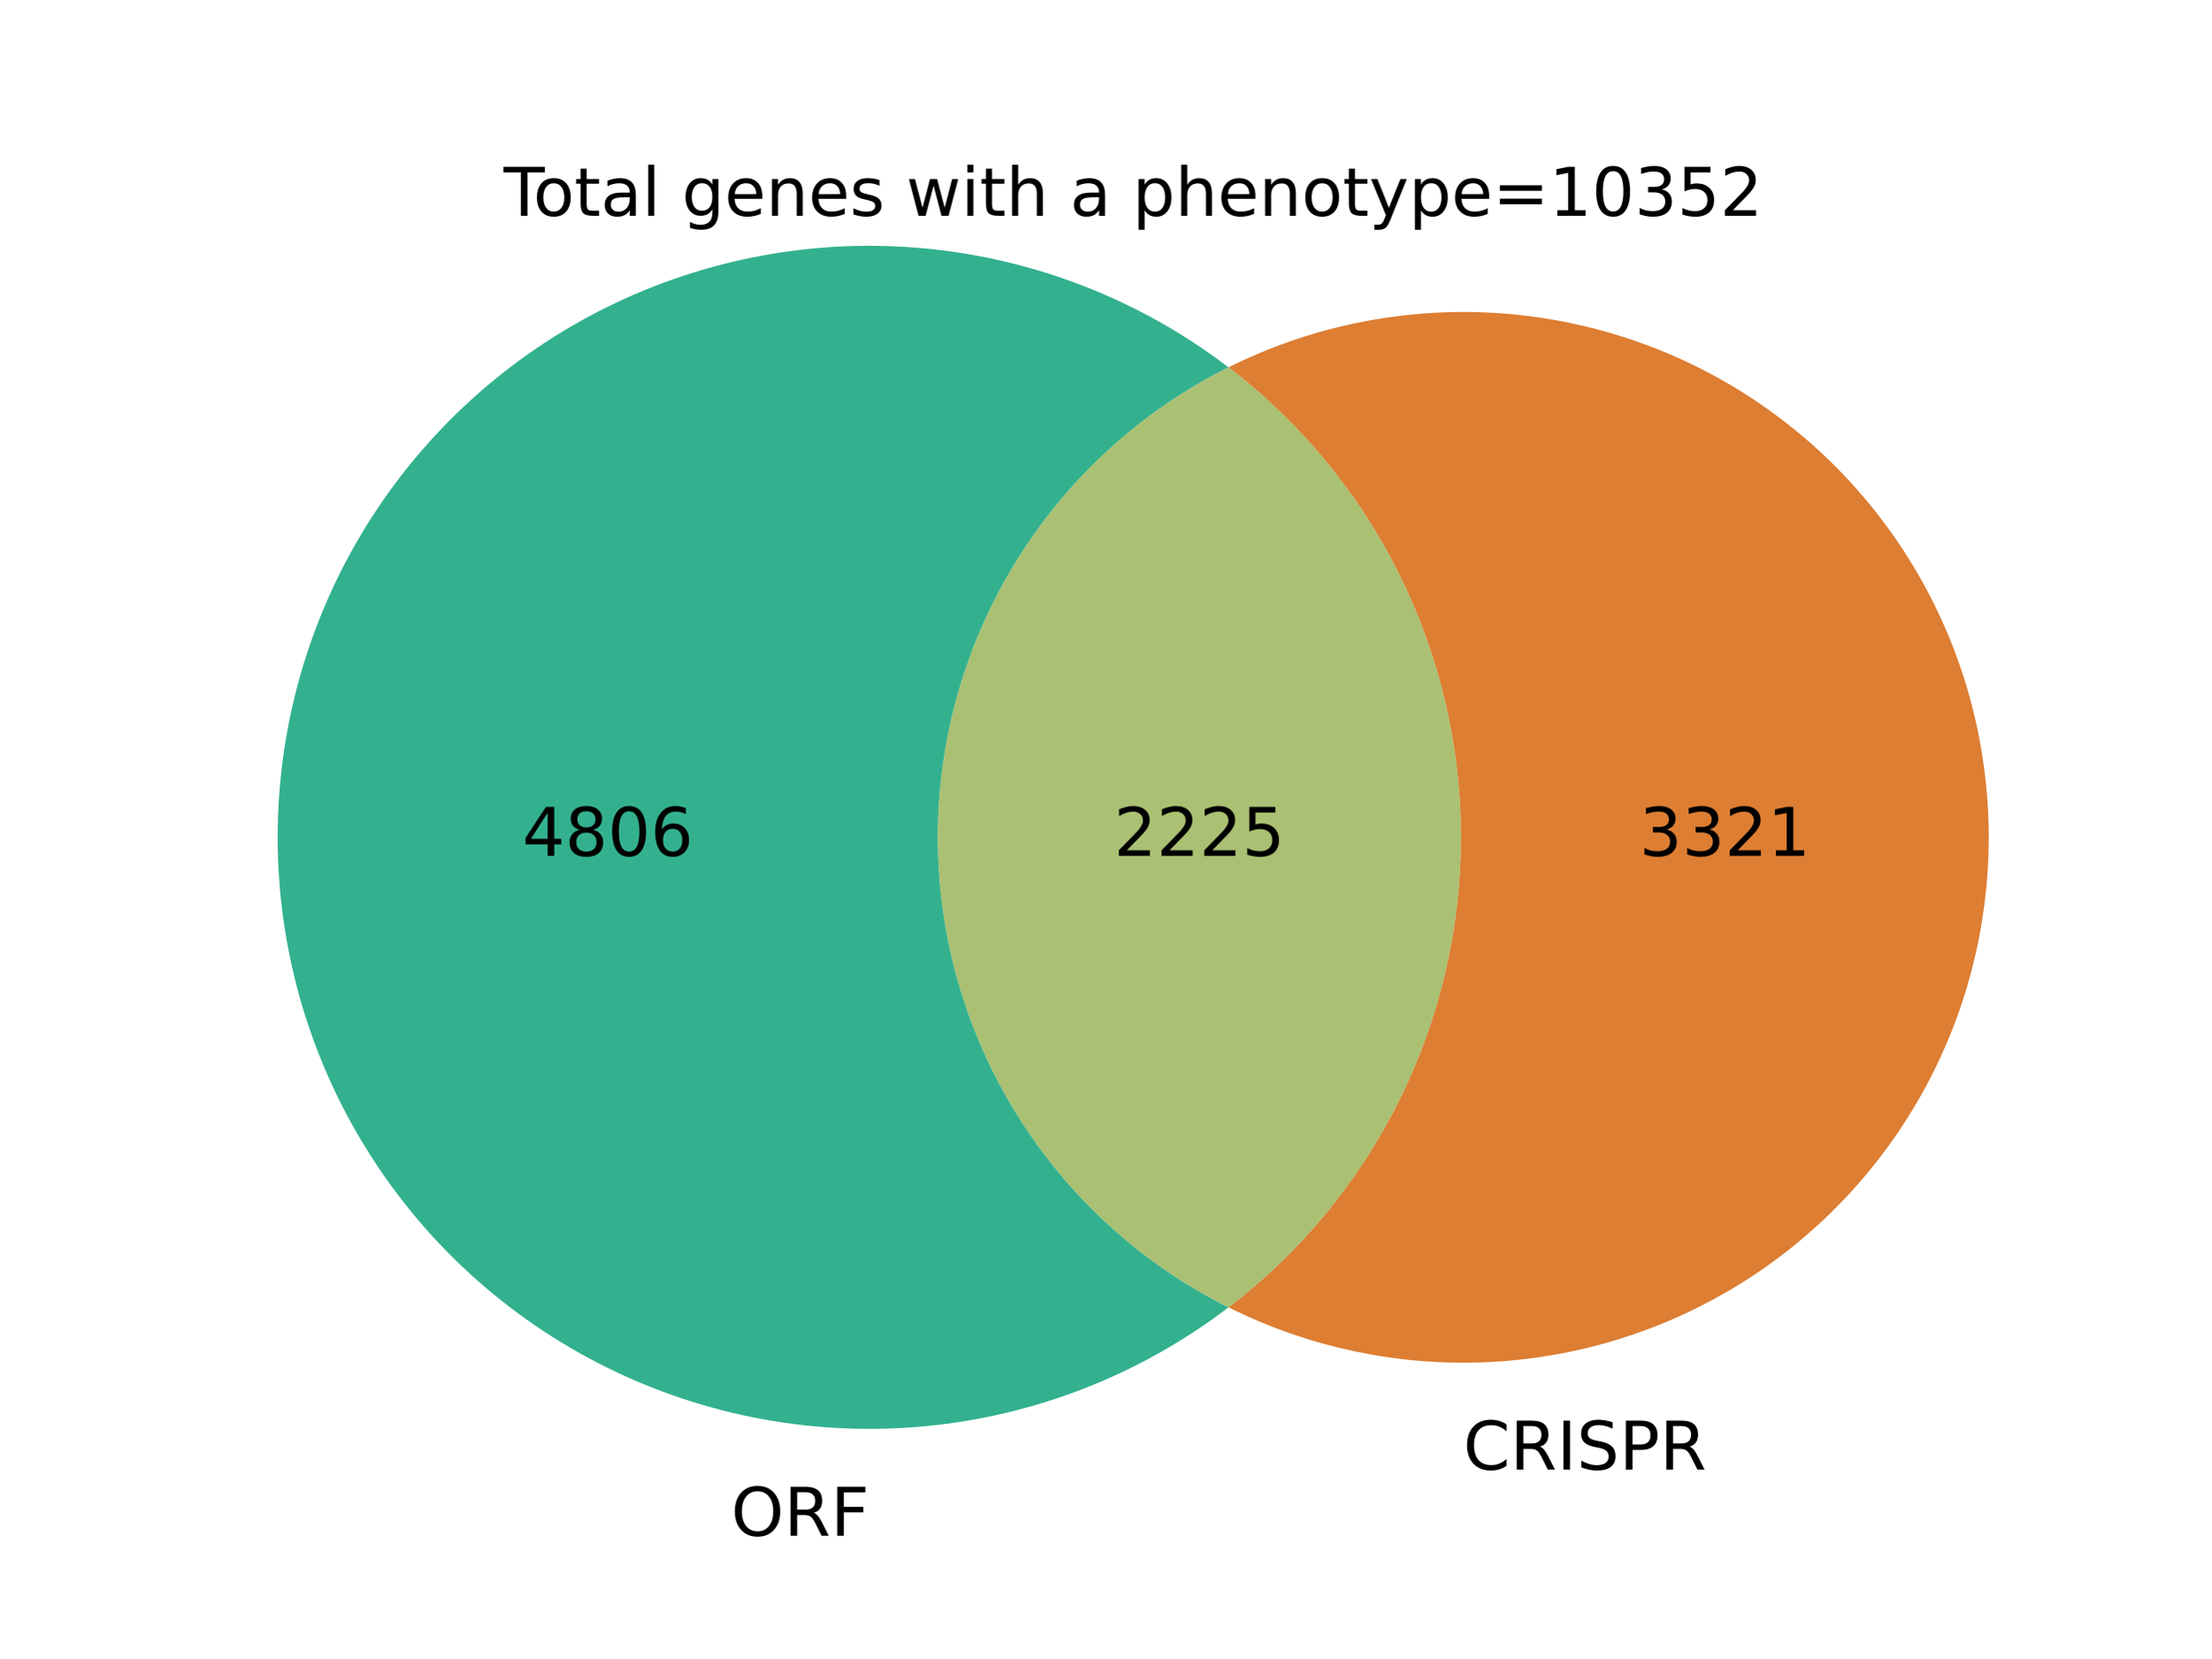
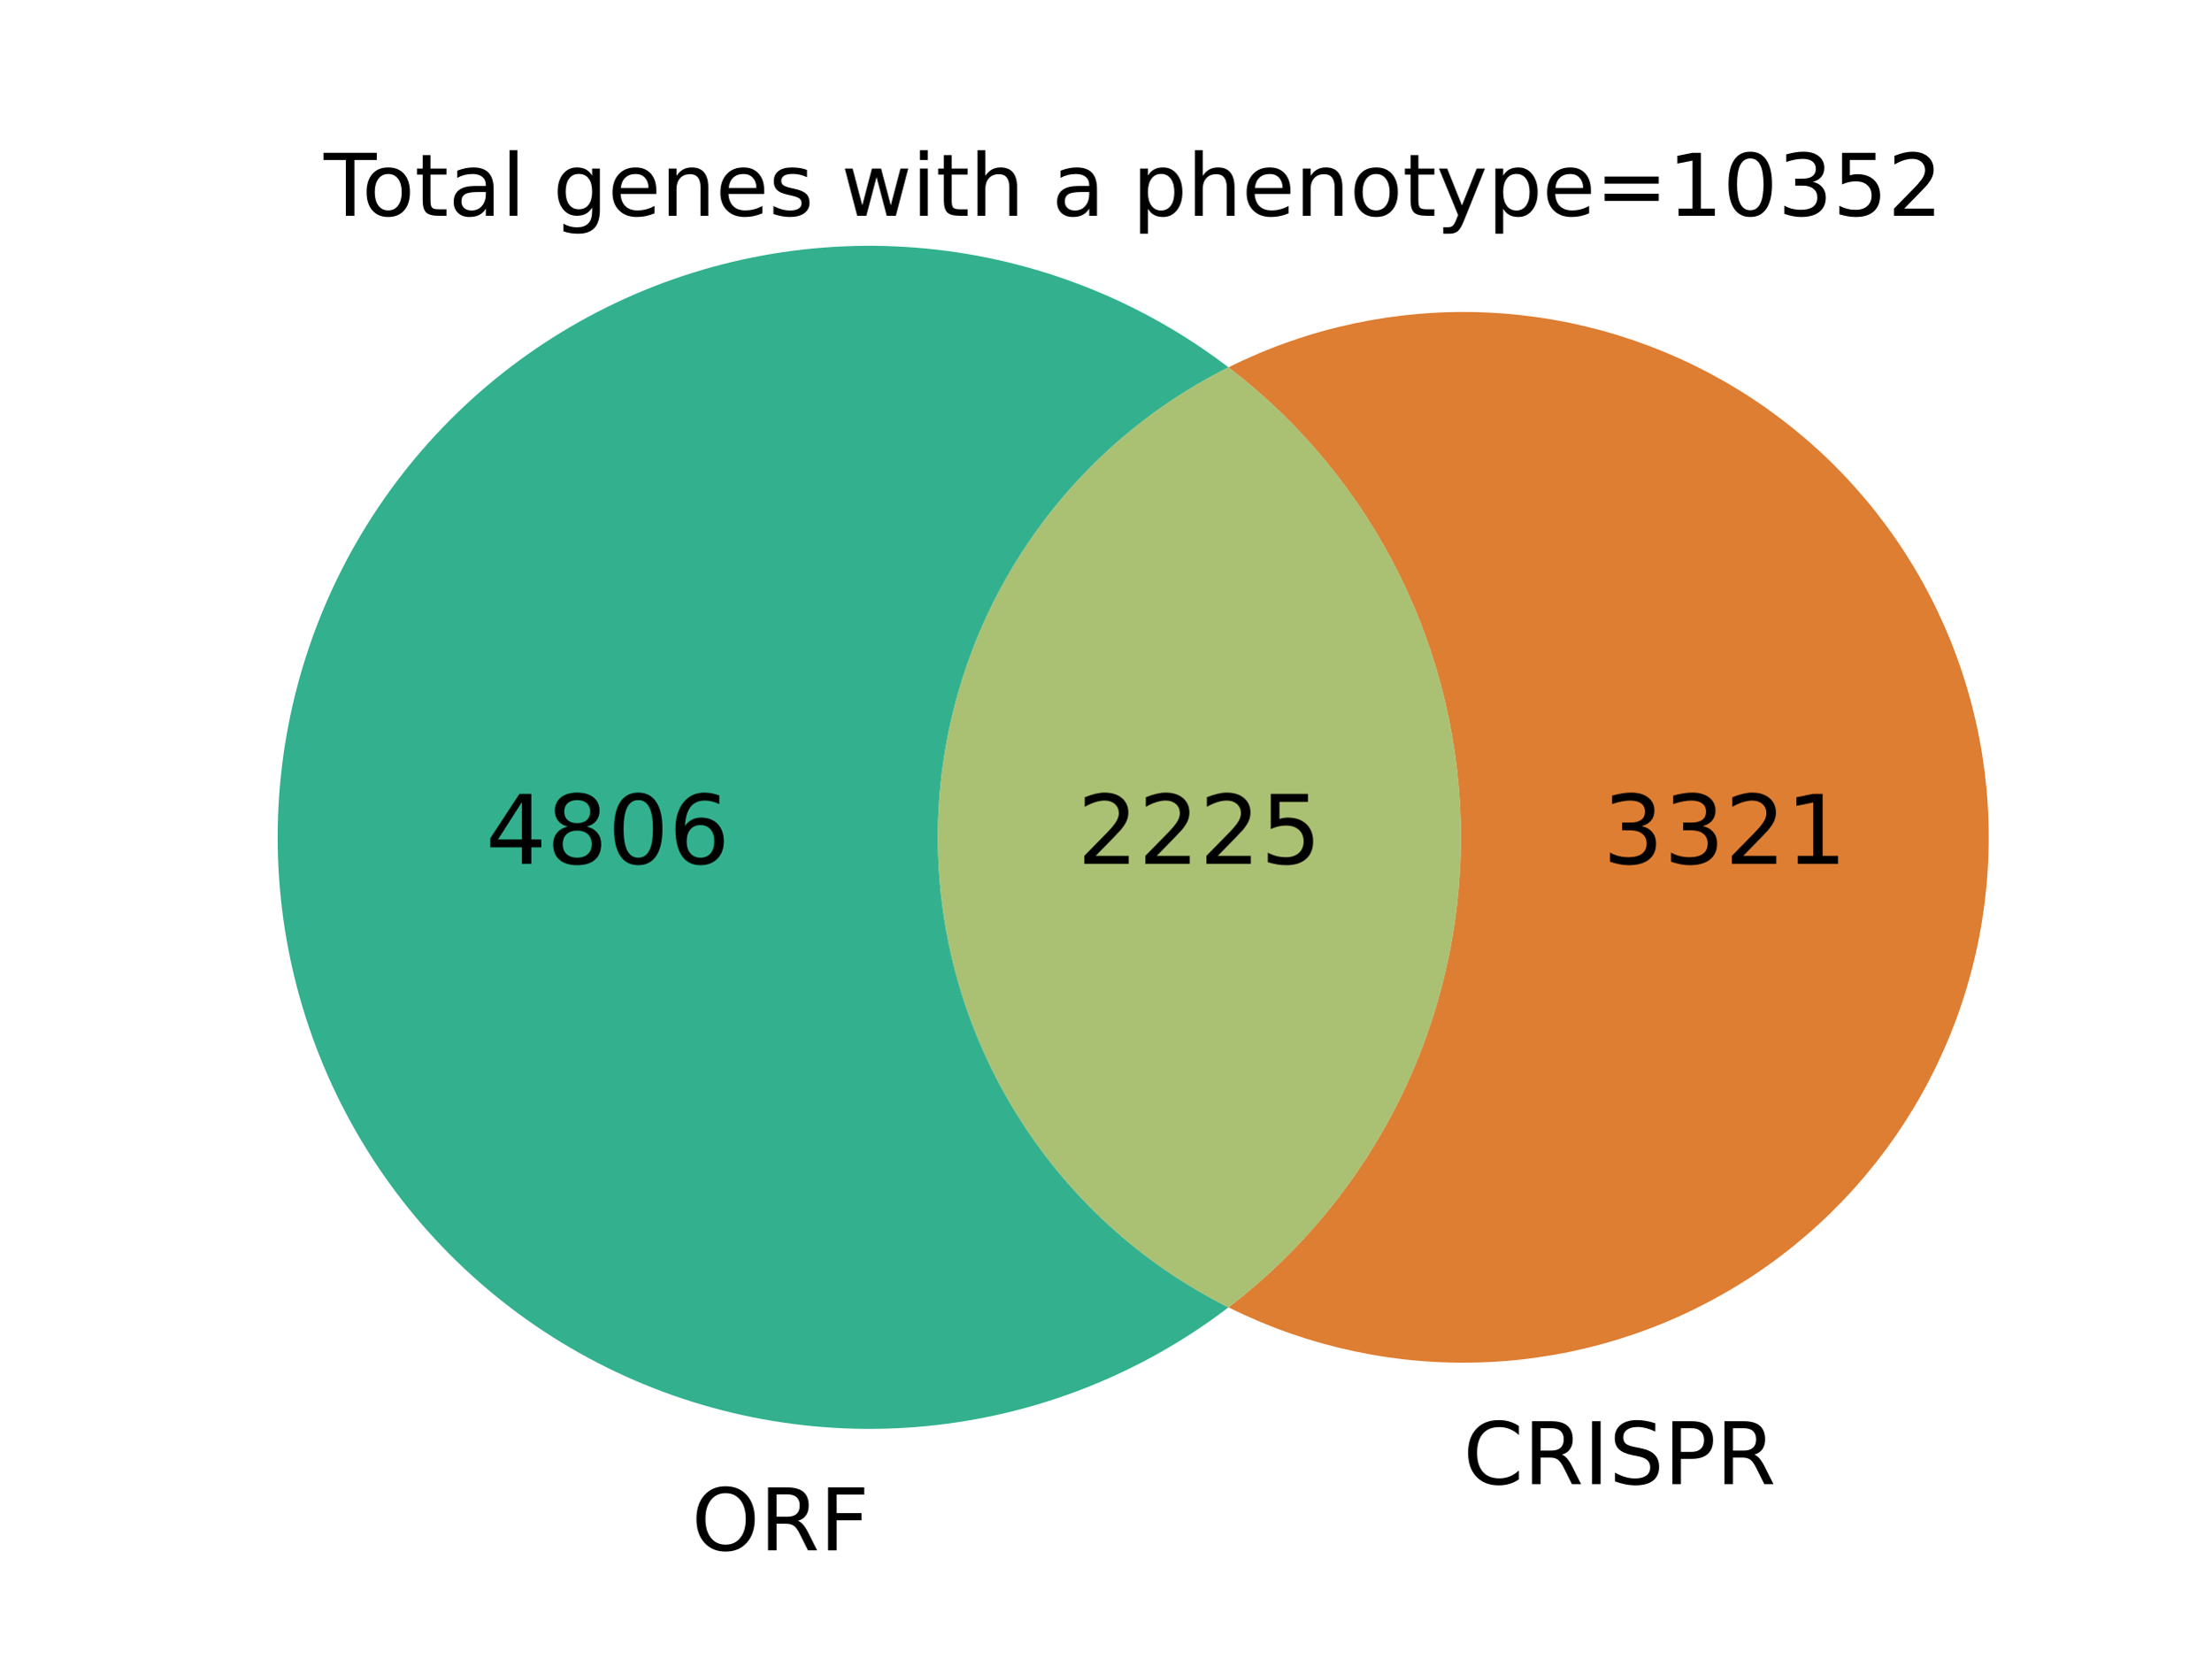
<svg xmlns="http://www.w3.org/2000/svg" xmlns:xlink="http://www.w3.org/1999/xlink" width="460.8pt" height="345.6pt" viewBox="0 0 460.8 345.6" version="1.1">
  <defs>
    <style type="text/css">*{stroke-linejoin: round; stroke-linecap: butt}</style>
  </defs>
  <g id="figure_1">
    <g id="patch_1">
      <path d="M 0 345.6  L 460.8 345.6  L 460.8 0  L 0 0  L 0 345.6  z " style="fill: none" />
    </g>
    <g id="axes_1">
      <g id="patch_2">
-         <path d="M 256.025 272.495  C 237.825 263.405 222.514 249.422 211.815 232.119  C 201.116 214.817 195.448 194.871 195.448 174.528  C 195.448 154.185 201.116 134.239 211.815 116.937  C 222.514 99.634 237.825 85.651 256.025 76.561  C 237.758 62.602 215.945 54.026 193.062 51.806  C 170.179 49.586 147.126 53.811 126.516 63.999  C 105.907 74.188 88.552 89.941 76.422 109.47  C 64.291 128.999 57.861 151.538 57.861 174.528  C 57.861 197.518 64.291 220.057 76.422 239.586  C 88.552 259.115 105.907 274.868 126.516 285.057  C 147.126 295.245 170.179 299.47 193.062 297.25  C 215.945 295.03 237.758 286.454 256.025 272.495  " clip-path="url(#p9360672072)" style="fill: #009e73; opacity: 0.8" />
+         <path d="M 256.025 272.495  C 237.825 263.405 222.514 249.422 211.815 232.119  C 201.116 214.817 195.448 194.871 195.448 174.528  C 195.448 154.185 201.116 134.239 211.815 116.937  C 222.514 99.634 237.825 85.651 256.025 76.561  C 237.758 62.602 215.945 54.026 193.062 51.806  C 170.179 49.586 147.126 53.811 126.516 63.999  C 105.907 74.188 88.552 89.941 76.422 109.47  C 64.291 128.999 57.861 151.538 57.861 174.528  C 57.861 197.518 64.291 220.057 76.422 239.586  C 88.552 259.115 105.907 274.868 126.516 285.057  C 147.126 295.245 170.179 299.47 193.062 297.25  C 215.945 295.03 237.758 286.454 256.025 272.495  " clip-path="url(#pd6e2388c7e)" style="fill: #009e73; opacity: 0.8" />
      </g>
      <g id="patch_3">
-         <path d="M 256.025 76.561  C 271.083 88.069 283.288 102.896 291.687 119.886  C 300.087 136.876 304.456 155.575 304.456 174.528  C 304.456 193.481 300.087 212.18 291.687 229.17  C 283.288 246.16 271.083 260.987 256.025 272.495  C 272.719 280.833 291.271 284.766 309.912 283.921  C 328.554 283.077 346.673 277.48 362.545 267.666  C 378.416 257.852 391.519 244.142 400.604 227.843  C 409.689 211.543 414.459 193.189 414.459 174.528  C 414.459 155.867 409.689 137.513 400.604 121.213  C 391.519 104.914 378.416 91.204 362.545 81.39  C 346.673 71.576 328.554 65.979 309.912 65.135  C 291.271 64.29 272.719 68.223 256.025 76.561  " clip-path="url(#p9360672072)" style="fill: #d55e00; opacity: 0.8" />
+         <path d="M 256.025 76.561  C 271.083 88.069 283.288 102.896 291.687 119.886  C 300.087 136.876 304.456 155.575 304.456 174.528  C 304.456 193.481 300.087 212.18 291.687 229.17  C 283.288 246.16 271.083 260.987 256.025 272.495  C 272.719 280.833 291.271 284.766 309.912 283.921  C 328.554 283.077 346.673 277.48 362.545 267.666  C 378.416 257.852 391.519 244.142 400.604 227.843  C 409.689 211.543 414.459 193.189 414.459 174.528  C 414.459 155.867 409.689 137.513 400.604 121.213  C 391.519 104.914 378.416 91.204 362.545 81.39  C 346.673 71.576 328.554 65.979 309.912 65.135  C 291.271 64.29 272.719 68.223 256.025 76.561  " clip-path="url(#pd6e2388c7e)" style="fill: #d55e00; opacity: 0.8" />
      </g>
      <g id="patch_4">
-         <path d="M 256.025 272.495  C 271.083 260.987 283.288 246.16 291.687 229.17  C 300.087 212.18 304.456 193.481 304.456 174.528  C 304.456 155.575 300.087 136.876 291.687 119.886  C 283.288 102.896 271.083 88.069 256.025 76.561  C 237.825 85.651 222.514 99.634 211.815 116.937  C 201.116 134.239 195.448 154.185 195.448 174.528  C 195.448 194.871 201.116 214.817 211.815 232.119  C 222.514 249.422 237.825 263.405 256.025 272.495  " clip-path="url(#p9360672072)" style="fill: #95b050; opacity: 0.8" />
+         <path d="M 256.025 272.495  C 271.083 260.987 283.288 246.16 291.687 229.17  C 300.087 212.18 304.456 193.481 304.456 174.528  C 304.456 155.575 300.087 136.876 291.687 119.886  C 283.288 102.896 271.083 88.069 256.025 76.561  C 237.825 85.651 222.514 99.634 211.815 116.937  C 201.116 134.239 195.448 154.185 195.448 174.528  C 195.448 194.871 201.116 214.817 211.815 232.119  C 222.514 249.422 237.825 263.405 256.025 272.495  " clip-path="url(#pd6e2388c7e)" style="fill: #95b050; opacity: 0.8" />
      </g>
      <g id="text_1">
-         <g transform="translate(108.8392 178.3911) scale(0.14 -0.14)">
+         <g transform="translate(101.2042 180.0468) scale(0.2 -0.2)">
          <defs>
            <path id="DejaVuSans-34" d="M 2419 4116  L 825 1625  L 2419 1625  L 2419 4116  z M 2253 4666  L 3047 4666  L 3047 1625  L 3713 1625  L 3713 1100  L 3047 1100  L 3047 0  L 2419 0  L 2419 1100  L 313 1100  L 313 1709  L 2253 4666  z " transform="scale(0.015625)" />
            <path id="DejaVuSans-38" d="M 2034 2216  Q 1584 2216 1326 1975  Q 1069 1734 1069 1313  Q 1069 891 1326 650  Q 1584 409 2034 409  Q 2484 409 2743 651  Q 3003 894 3003 1313  Q 3003 1734 2745 1975  Q 2488 2216 2034 2216  z M 1403 2484  Q 997 2584 770 2862  Q 544 3141 544 3541  Q 544 4100 942 4425  Q 1341 4750 2034 4750  Q 2731 4750 3128 4425  Q 3525 4100 3525 3541  Q 3525 3141 3298 2862  Q 3072 2584 2669 2484  Q 3125 2378 3379 2068  Q 3634 1759 3634 1313  Q 3634 634 3220 271  Q 2806 -91 2034 -91  Q 1263 -91 848 271  Q 434 634 434 1313  Q 434 1759 690 2068  Q 947 2378 1403 2484  z M 1172 3481  Q 1172 3119 1398 2916  Q 1625 2713 2034 2713  Q 2441 2713 2670 2916  Q 2900 3119 2900 3481  Q 2900 3844 2670 4047  Q 2441 4250 2034 4250  Q 1625 4250 1398 4047  Q 1172 3844 1172 3481  z " transform="scale(0.015625)" />
            <path id="DejaVuSans-30" d="M 2034 4250  Q 1547 4250 1301 3770  Q 1056 3291 1056 2328  Q 1056 1369 1301 889  Q 1547 409 2034 409  Q 2525 409 2770 889  Q 3016 1369 3016 2328  Q 3016 3291 2770 3770  Q 2525 4250 2034 4250  z M 2034 4750  Q 2819 4750 3233 4129  Q 3647 3509 3647 2328  Q 3647 1150 3233 529  Q 2819 -91 2034 -91  Q 1250 -91 836 529  Q 422 1150 422 2328  Q 422 3509 836 4129  Q 1250 4750 2034 4750  z " transform="scale(0.015625)" />
            <path id="DejaVuSans-36" d="M 2113 2584  Q 1688 2584 1439 2293  Q 1191 2003 1191 1497  Q 1191 994 1439 701  Q 1688 409 2113 409  Q 2538 409 2786 701  Q 3034 994 3034 1497  Q 3034 2003 2786 2293  Q 2538 2584 2113 2584  z M 3366 4563  L 3366 3988  Q 3128 4100 2886 4159  Q 2644 4219 2406 4219  Q 1781 4219 1451 3797  Q 1122 3375 1075 2522  Q 1259 2794 1537 2939  Q 1816 3084 2150 3084  Q 2853 3084 3261 2657  Q 3669 2231 3669 1497  Q 3669 778 3244 343  Q 2819 -91 2113 -91  Q 1303 -91 875 529  Q 447 1150 447 2328  Q 447 3434 972 4092  Q 1497 4750 2381 4750  Q 2619 4750 2861 4703  Q 3103 4656 3366 4563  z " transform="scale(0.015625)" />
          </defs>
          <use xlink:href="#DejaVuSans-34" />
          <use xlink:href="#DejaVuSans-38" x="63.623" />
          <use xlink:href="#DejaVuSans-30" x="127.246" />
          <use xlink:href="#DejaVuSans-36" x="190.869" />
        </g>
      </g>
      <g id="text_2">
-         <g transform="translate(341.6429 178.3911) scale(0.14 -0.14)">
+         <g transform="translate(334.0079 180.0468) scale(0.2 -0.2)">
          <defs>
            <path id="DejaVuSans-33" d="M 2597 2516  Q 3050 2419 3304 2112  Q 3559 1806 3559 1356  Q 3559 666 3084 287  Q 2609 -91 1734 -91  Q 1441 -91 1130 -33  Q 819 25 488 141  L 488 750  Q 750 597 1062 519  Q 1375 441 1716 441  Q 2309 441 2620 675  Q 2931 909 2931 1356  Q 2931 1769 2642 2001  Q 2353 2234 1838 2234  L 1294 2234  L 1294 2753  L 1863 2753  Q 2328 2753 2575 2939  Q 2822 3125 2822 3475  Q 2822 3834 2567 4026  Q 2313 4219 1838 4219  Q 1578 4219 1281 4162  Q 984 4106 628 3988  L 628 4550  Q 988 4650 1302 4700  Q 1616 4750 1894 4750  Q 2613 4750 3031 4423  Q 3450 4097 3450 3541  Q 3450 3153 3228 2886  Q 3006 2619 2597 2516  z " transform="scale(0.015625)" />
            <path id="DejaVuSans-32" d="M 1228 531  L 3431 531  L 3431 0  L 469 0  L 469 531  Q 828 903 1448 1529  Q 2069 2156 2228 2338  Q 2531 2678 2651 2914  Q 2772 3150 2772 3378  Q 2772 3750 2511 3984  Q 2250 4219 1831 4219  Q 1534 4219 1204 4116  Q 875 4013 500 3803  L 500 4441  Q 881 4594 1212 4672  Q 1544 4750 1819 4750  Q 2544 4750 2975 4387  Q 3406 4025 3406 3419  Q 3406 3131 3298 2873  Q 3191 2616 2906 2266  Q 2828 2175 2409 1742  Q 1991 1309 1228 531  z " transform="scale(0.015625)" />
            <path id="DejaVuSans-31" d="M 794 531  L 1825 531  L 1825 4091  L 703 3866  L 703 4441  L 1819 4666  L 2450 4666  L 2450 531  L 3481 531  L 3481 0  L 794 0  L 794 531  z " transform="scale(0.015625)" />
          </defs>
          <use xlink:href="#DejaVuSans-33" />
          <use xlink:href="#DejaVuSans-33" x="63.623" />
          <use xlink:href="#DejaVuSans-32" x="127.246" />
          <use xlink:href="#DejaVuSans-31" x="190.869" />
        </g>
      </g>
      <g id="text_3">
-         <g transform="translate(232.1371 178.3911) scale(0.14 -0.14)">
+         <g transform="translate(224.5021 180.0468) scale(0.2 -0.2)">
          <defs>
            <path id="DejaVuSans-35" d="M 691 4666  L 3169 4666  L 3169 4134  L 1269 4134  L 1269 2991  Q 1406 3038 1543 3061  Q 1681 3084 1819 3084  Q 2600 3084 3056 2656  Q 3513 2228 3513 1497  Q 3513 744 3044 326  Q 2575 -91 1722 -91  Q 1428 -91 1123 -41  Q 819 9 494 109  L 494 744  Q 775 591 1075 516  Q 1375 441 1709 441  Q 2250 441 2565 725  Q 2881 1009 2881 1497  Q 2881 1984 2565 2268  Q 2250 2553 1709 2553  Q 1456 2553 1204 2497  Q 953 2441 691 2322  L 691 4666  z " transform="scale(0.015625)" />
          </defs>
          <use xlink:href="#DejaVuSans-32" />
          <use xlink:href="#DejaVuSans-32" x="63.623" />
          <use xlink:href="#DejaVuSans-32" x="127.246" />
          <use xlink:href="#DejaVuSans-35" x="190.869" />
        </g>
      </g>
      <g id="text_4">
-         <g transform="translate(152.3579 320.1039) scale(0.14 -0.14)">
+         <g transform="translate(144.1292 323.1433) scale(0.18 -0.18)">
          <defs>
            <path id="DejaVuSans-4f" d="M 2522 4238  Q 1834 4238 1429 3725  Q 1025 3213 1025 2328  Q 1025 1447 1429 934  Q 1834 422 2522 422  Q 3209 422 3611 934  Q 4013 1447 4013 2328  Q 4013 3213 3611 3725  Q 3209 4238 2522 4238  z M 2522 4750  Q 3503 4750 4090 4092  Q 4678 3434 4678 2328  Q 4678 1225 4090 567  Q 3503 -91 2522 -91  Q 1538 -91 948 565  Q 359 1222 359 2328  Q 359 3434 948 4092  Q 1538 4750 2522 4750  z " transform="scale(0.015625)" />
            <path id="DejaVuSans-52" d="M 2841 2188  Q 3044 2119 3236 1894  Q 3428 1669 3622 1275  L 4263 0  L 3584 0  L 2988 1197  Q 2756 1666 2539 1819  Q 2322 1972 1947 1972  L 1259 1972  L 1259 0  L 628 0  L 628 4666  L 2053 4666  Q 2853 4666 3247 4331  Q 3641 3997 3641 3322  Q 3641 2881 3436 2590  Q 3231 2300 2841 2188  z M 1259 4147  L 1259 2491  L 2053 2491  Q 2509 2491 2742 2702  Q 2975 2913 2975 3322  Q 2975 3731 2742 3939  Q 2509 4147 2053 4147  L 1259 4147  z " transform="scale(0.015625)" />
            <path id="DejaVuSans-46" d="M 628 4666  L 3309 4666  L 3309 4134  L 1259 4134  L 1259 2759  L 3109 2759  L 3109 2228  L 1259 2228  L 1259 0  L 628 0  L 628 4666  z " transform="scale(0.015625)" />
          </defs>
          <use xlink:href="#DejaVuSans-4f" />
          <use xlink:href="#DejaVuSans-52" x="78.711" />
          <use xlink:href="#DejaVuSans-46" x="148.193" />
        </g>
      </g>
      <g id="text_5">
-         <g transform="translate(304.9536 306.3118) scale(0.14 -0.14)">
+         <g transform="translate(304.9536 309.3512) scale(0.18 -0.18)">
          <defs>
            <path id="DejaVuSans-43" d="M 4122 4306  L 4122 3641  Q 3803 3938 3442 4084  Q 3081 4231 2675 4231  Q 1875 4231 1450 3742  Q 1025 3253 1025 2328  Q 1025 1406 1450 917  Q 1875 428 2675 428  Q 3081 428 3442 575  Q 3803 722 4122 1019  L 4122 359  Q 3791 134 3420 21  Q 3050 -91 2638 -91  Q 1578 -91 968 557  Q 359 1206 359 2328  Q 359 3453 968 4101  Q 1578 4750 2638 4750  Q 3056 4750 3426 4639  Q 3797 4528 4122 4306  z " transform="scale(0.015625)" />
            <path id="DejaVuSans-49" d="M 628 4666  L 1259 4666  L 1259 0  L 628 0  L 628 4666  z " transform="scale(0.015625)" />
            <path id="DejaVuSans-53" d="M 3425 4513  L 3425 3897  Q 3066 4069 2747 4153  Q 2428 4238 2131 4238  Q 1616 4238 1336 4038  Q 1056 3838 1056 3469  Q 1056 3159 1242 3001  Q 1428 2844 1947 2747  L 2328 2669  Q 3034 2534 3370 2195  Q 3706 1856 3706 1288  Q 3706 609 3251 259  Q 2797 -91 1919 -91  Q 1588 -91 1214 -16  Q 841 59 441 206  L 441 856  Q 825 641 1194 531  Q 1563 422 1919 422  Q 2459 422 2753 634  Q 3047 847 3047 1241  Q 3047 1584 2836 1778  Q 2625 1972 2144 2069  L 1759 2144  Q 1053 2284 737 2584  Q 422 2884 422 3419  Q 422 4038 858 4394  Q 1294 4750 2059 4750  Q 2388 4750 2728 4690  Q 3069 4631 3425 4513  z " transform="scale(0.015625)" />
            <path id="DejaVuSans-50" d="M 1259 4147  L 1259 2394  L 2053 2394  Q 2494 2394 2734 2622  Q 2975 2850 2975 3272  Q 2975 3691 2734 3919  Q 2494 4147 2053 4147  L 1259 4147  z M 628 4666  L 2053 4666  Q 2838 4666 3239 4311  Q 3641 3956 3641 3272  Q 3641 2581 3239 2228  Q 2838 1875 2053 1875  L 1259 1875  L 1259 0  L 628 0  L 628 4666  z " transform="scale(0.015625)" />
          </defs>
          <use xlink:href="#DejaVuSans-43" />
          <use xlink:href="#DejaVuSans-52" x="69.824" />
          <use xlink:href="#DejaVuSans-49" x="139.307" />
          <use xlink:href="#DejaVuSans-53" x="168.799" />
          <use xlink:href="#DejaVuSans-50" x="232.275" />
          <use xlink:href="#DejaVuSans-52" x="292.578" />
        </g>
      </g>
      <g id="text_6">
-         <g transform="translate(104.9537 44.96944) scale(0.14 -0.14)">
+         <g transform="translate(67.46625 44.96944) scale(0.18 -0.18)">
          <defs>
            <path id="DejaVuSans-54" d="M -19 4666  L 3928 4666  L 3928 4134  L 2272 4134  L 2272 0  L 1638 0  L 1638 4134  L -19 4134  L -19 4666  z " transform="scale(0.015625)" />
            <path id="DejaVuSans-6f" d="M 1959 3097  Q 1497 3097 1228 2736  Q 959 2375 959 1747  Q 959 1119 1226 758  Q 1494 397 1959 397  Q 2419 397 2687 759  Q 2956 1122 2956 1747  Q 2956 2369 2687 2733  Q 2419 3097 1959 3097  z M 1959 3584  Q 2709 3584 3137 3096  Q 3566 2609 3566 1747  Q 3566 888 3137 398  Q 2709 -91 1959 -91  Q 1206 -91 779 398  Q 353 888 353 1747  Q 353 2609 779 3096  Q 1206 3584 1959 3584  z " transform="scale(0.015625)" />
            <path id="DejaVuSans-74" d="M 1172 4494  L 1172 3500  L 2356 3500  L 2356 3053  L 1172 3053  L 1172 1153  Q 1172 725 1289 603  Q 1406 481 1766 481  L 2356 481  L 2356 0  L 1766 0  Q 1100 0 847 248  Q 594 497 594 1153  L 594 3053  L 172 3053  L 172 3500  L 594 3500  L 594 4494  L 1172 4494  z " transform="scale(0.015625)" />
            <path id="DejaVuSans-61" d="M 2194 1759  Q 1497 1759 1228 1600  Q 959 1441 959 1056  Q 959 750 1161 570  Q 1363 391 1709 391  Q 2188 391 2477 730  Q 2766 1069 2766 1631  L 2766 1759  L 2194 1759  z M 3341 1997  L 3341 0  L 2766 0  L 2766 531  Q 2569 213 2275 61  Q 1981 -91 1556 -91  Q 1019 -91 701 211  Q 384 513 384 1019  Q 384 1609 779 1909  Q 1175 2209 1959 2209  L 2766 2209  L 2766 2266  Q 2766 2663 2505 2880  Q 2244 3097 1772 3097  Q 1472 3097 1187 3025  Q 903 2953 641 2809  L 641 3341  Q 956 3463 1253 3523  Q 1550 3584 1831 3584  Q 2591 3584 2966 3190  Q 3341 2797 3341 1997  z " transform="scale(0.015625)" />
            <path id="DejaVuSans-6c" d="M 603 4863  L 1178 4863  L 1178 0  L 603 0  L 603 4863  z " transform="scale(0.015625)" />
            <path id="DejaVuSans-20" transform="scale(0.015625)" />
            <path id="DejaVuSans-67" d="M 2906 1791  Q 2906 2416 2648 2759  Q 2391 3103 1925 3103  Q 1463 3103 1205 2759  Q 947 2416 947 1791  Q 947 1169 1205 825  Q 1463 481 1925 481  Q 2391 481 2648 825  Q 2906 1169 2906 1791  z M 3481 434  Q 3481 -459 3084 -895  Q 2688 -1331 1869 -1331  Q 1566 -1331 1297 -1286  Q 1028 -1241 775 -1147  L 775 -588  Q 1028 -725 1275 -790  Q 1522 -856 1778 -856  Q 2344 -856 2625 -561  Q 2906 -266 2906 331  L 2906 616  Q 2728 306 2450 153  Q 2172 0 1784 0  Q 1141 0 747 490  Q 353 981 353 1791  Q 353 2603 747 3093  Q 1141 3584 1784 3584  Q 2172 3584 2450 3431  Q 2728 3278 2906 2969  L 2906 3500  L 3481 3500  L 3481 434  z " transform="scale(0.015625)" />
            <path id="DejaVuSans-65" d="M 3597 1894  L 3597 1613  L 953 1613  Q 991 1019 1311 708  Q 1631 397 2203 397  Q 2534 397 2845 478  Q 3156 559 3463 722  L 3463 178  Q 3153 47 2828 -22  Q 2503 -91 2169 -91  Q 1331 -91 842 396  Q 353 884 353 1716  Q 353 2575 817 3079  Q 1281 3584 2069 3584  Q 2775 3584 3186 3129  Q 3597 2675 3597 1894  z M 3022 2063  Q 3016 2534 2758 2815  Q 2500 3097 2075 3097  Q 1594 3097 1305 2825  Q 1016 2553 972 2059  L 3022 2063  z " transform="scale(0.015625)" />
            <path id="DejaVuSans-6e" d="M 3513 2113  L 3513 0  L 2938 0  L 2938 2094  Q 2938 2591 2744 2837  Q 2550 3084 2163 3084  Q 1697 3084 1428 2787  Q 1159 2491 1159 1978  L 1159 0  L 581 0  L 581 3500  L 1159 3500  L 1159 2956  Q 1366 3272 1645 3428  Q 1925 3584 2291 3584  Q 2894 3584 3203 3211  Q 3513 2838 3513 2113  z " transform="scale(0.015625)" />
            <path id="DejaVuSans-73" d="M 2834 3397  L 2834 2853  Q 2591 2978 2328 3040  Q 2066 3103 1784 3103  Q 1356 3103 1142 2972  Q 928 2841 928 2578  Q 928 2378 1081 2264  Q 1234 2150 1697 2047  L 1894 2003  Q 2506 1872 2764 1633  Q 3022 1394 3022 966  Q 3022 478 2636 193  Q 2250 -91 1575 -91  Q 1294 -91 989 -36  Q 684 19 347 128  L 347 722  Q 666 556 975 473  Q 1284 391 1588 391  Q 1994 391 2212 530  Q 2431 669 2431 922  Q 2431 1156 2273 1281  Q 2116 1406 1581 1522  L 1381 1569  Q 847 1681 609 1914  Q 372 2147 372 2553  Q 372 3047 722 3315  Q 1072 3584 1716 3584  Q 2034 3584 2315 3537  Q 2597 3491 2834 3397  z " transform="scale(0.015625)" />
            <path id="DejaVuSans-77" d="M 269 3500  L 844 3500  L 1563 769  L 2278 3500  L 2956 3500  L 3675 769  L 4391 3500  L 4966 3500  L 4050 0  L 3372 0  L 2619 2869  L 1863 0  L 1184 0  L 269 3500  z " transform="scale(0.015625)" />
            <path id="DejaVuSans-69" d="M 603 3500  L 1178 3500  L 1178 0  L 603 0  L 603 3500  z M 603 4863  L 1178 4863  L 1178 4134  L 603 4134  L 603 4863  z " transform="scale(0.015625)" />
            <path id="DejaVuSans-68" d="M 3513 2113  L 3513 0  L 2938 0  L 2938 2094  Q 2938 2591 2744 2837  Q 2550 3084 2163 3084  Q 1697 3084 1428 2787  Q 1159 2491 1159 1978  L 1159 0  L 581 0  L 581 4863  L 1159 4863  L 1159 2956  Q 1366 3272 1645 3428  Q 1925 3584 2291 3584  Q 2894 3584 3203 3211  Q 3513 2838 3513 2113  z " transform="scale(0.015625)" />
            <path id="DejaVuSans-70" d="M 1159 525  L 1159 -1331  L 581 -1331  L 581 3500  L 1159 3500  L 1159 2969  Q 1341 3281 1617 3432  Q 1894 3584 2278 3584  Q 2916 3584 3314 3078  Q 3713 2572 3713 1747  Q 3713 922 3314 415  Q 2916 -91 2278 -91  Q 1894 -91 1617 61  Q 1341 213 1159 525  z M 3116 1747  Q 3116 2381 2855 2742  Q 2594 3103 2138 3103  Q 1681 3103 1420 2742  Q 1159 2381 1159 1747  Q 1159 1113 1420 752  Q 1681 391 2138 391  Q 2594 391 2855 752  Q 3116 1113 3116 1747  z " transform="scale(0.015625)" />
            <path id="DejaVuSans-79" d="M 2059 -325  Q 1816 -950 1584 -1140  Q 1353 -1331 966 -1331  L 506 -1331  L 506 -850  L 844 -850  Q 1081 -850 1212 -737  Q 1344 -625 1503 -206  L 1606 56  L 191 3500  L 800 3500  L 1894 763  L 2988 3500  L 3597 3500  L 2059 -325  z " transform="scale(0.015625)" />
            <path id="DejaVuSans-3d" d="M 678 2906  L 4684 2906  L 4684 2381  L 678 2381  L 678 2906  z M 678 1631  L 4684 1631  L 4684 1100  L 678 1100  L 678 1631  z " transform="scale(0.015625)" />
          </defs>
          <use xlink:href="#DejaVuSans-54" />
          <use xlink:href="#DejaVuSans-6f" x="44.084" />
          <use xlink:href="#DejaVuSans-74" x="105.266" />
          <use xlink:href="#DejaVuSans-61" x="144.475" />
          <use xlink:href="#DejaVuSans-6c" x="205.754" />
          <use xlink:href="#DejaVuSans-20" x="233.537" />
          <use xlink:href="#DejaVuSans-67" x="265.324" />
          <use xlink:href="#DejaVuSans-65" x="328.801" />
          <use xlink:href="#DejaVuSans-6e" x="390.324" />
          <use xlink:href="#DejaVuSans-65" x="453.703" />
          <use xlink:href="#DejaVuSans-73" x="515.227" />
          <use xlink:href="#DejaVuSans-20" x="567.326" />
          <use xlink:href="#DejaVuSans-77" x="599.113" />
          <use xlink:href="#DejaVuSans-69" x="680.9" />
          <use xlink:href="#DejaVuSans-74" x="708.684" />
          <use xlink:href="#DejaVuSans-68" x="747.893" />
          <use xlink:href="#DejaVuSans-20" x="811.271" />
          <use xlink:href="#DejaVuSans-61" x="843.059" />
          <use xlink:href="#DejaVuSans-20" x="904.338" />
          <use xlink:href="#DejaVuSans-70" x="936.125" />
          <use xlink:href="#DejaVuSans-68" x="999.602" />
          <use xlink:href="#DejaVuSans-65" x="1062.98" />
          <use xlink:href="#DejaVuSans-6e" x="1124.504" />
          <use xlink:href="#DejaVuSans-6f" x="1187.883" />
          <use xlink:href="#DejaVuSans-74" x="1249.064" />
          <use xlink:href="#DejaVuSans-79" x="1288.273" />
          <use xlink:href="#DejaVuSans-70" x="1347.453" />
          <use xlink:href="#DejaVuSans-65" x="1410.93" />
          <use xlink:href="#DejaVuSans-3d" x="1472.453" />
          <use xlink:href="#DejaVuSans-31" x="1556.242" />
          <use xlink:href="#DejaVuSans-30" x="1619.865" />
          <use xlink:href="#DejaVuSans-33" x="1683.488" />
          <use xlink:href="#DejaVuSans-35" x="1747.111" />
          <use xlink:href="#DejaVuSans-32" x="1810.734" />
        </g>
      </g>
    </g>
  </g>
  <defs>
-     <clipPath id="p9360672072">
+     <clipPath id="pd6e2388c7e">
      <rect x="57.6" y="50.969" width="357.12" height="247.117" />
    </clipPath>
  </defs>
</svg>
